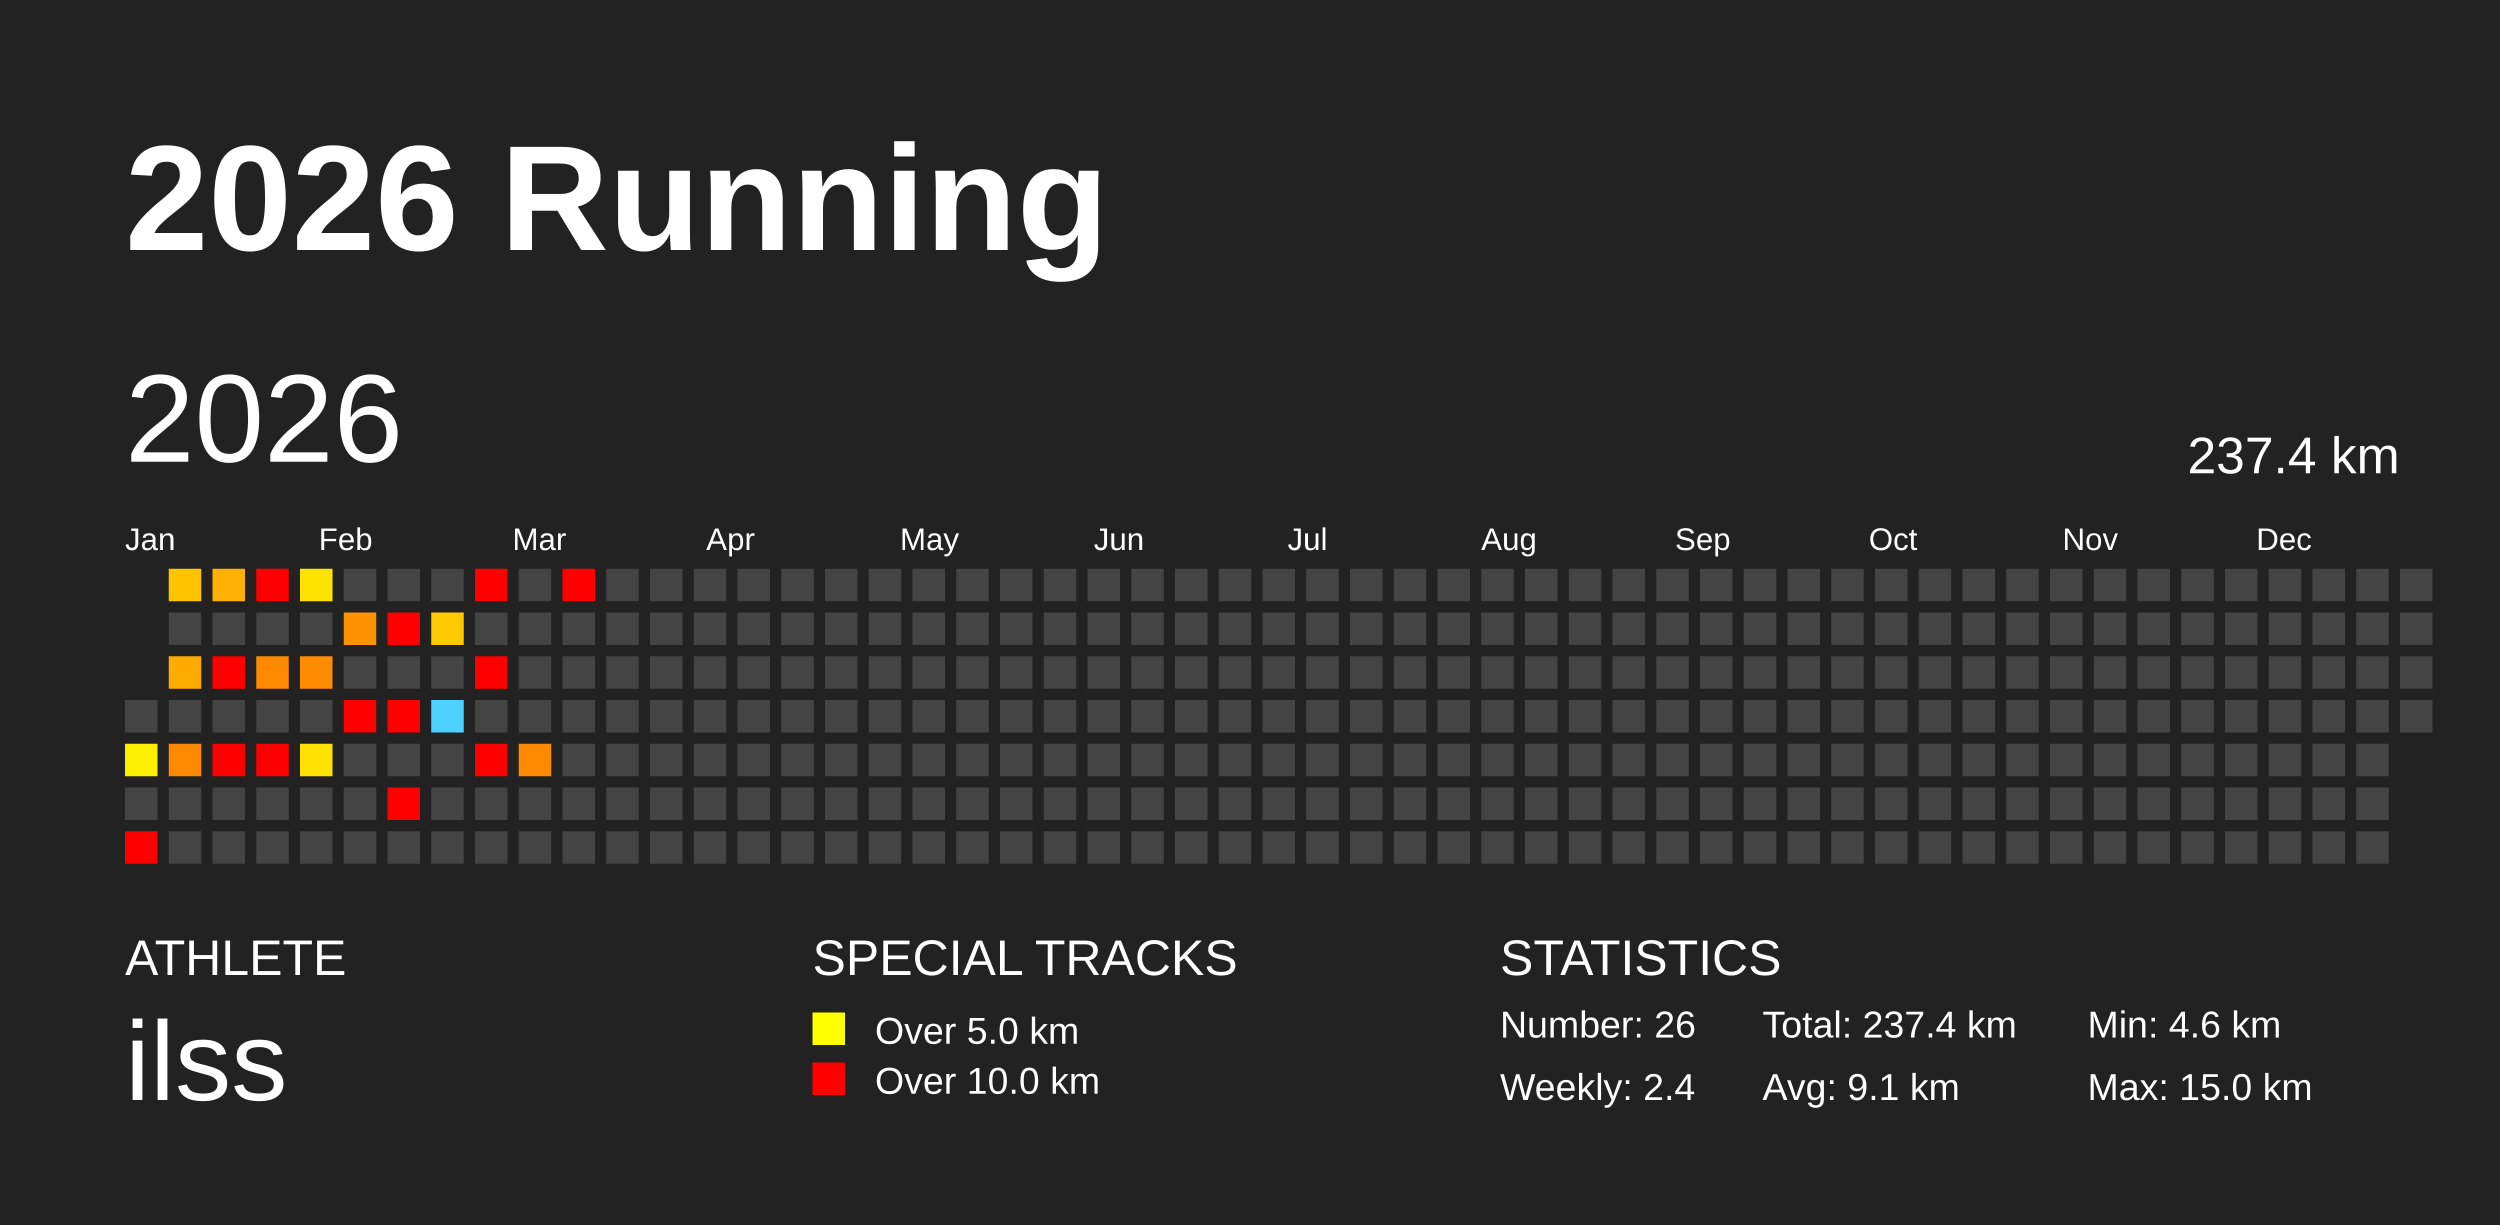
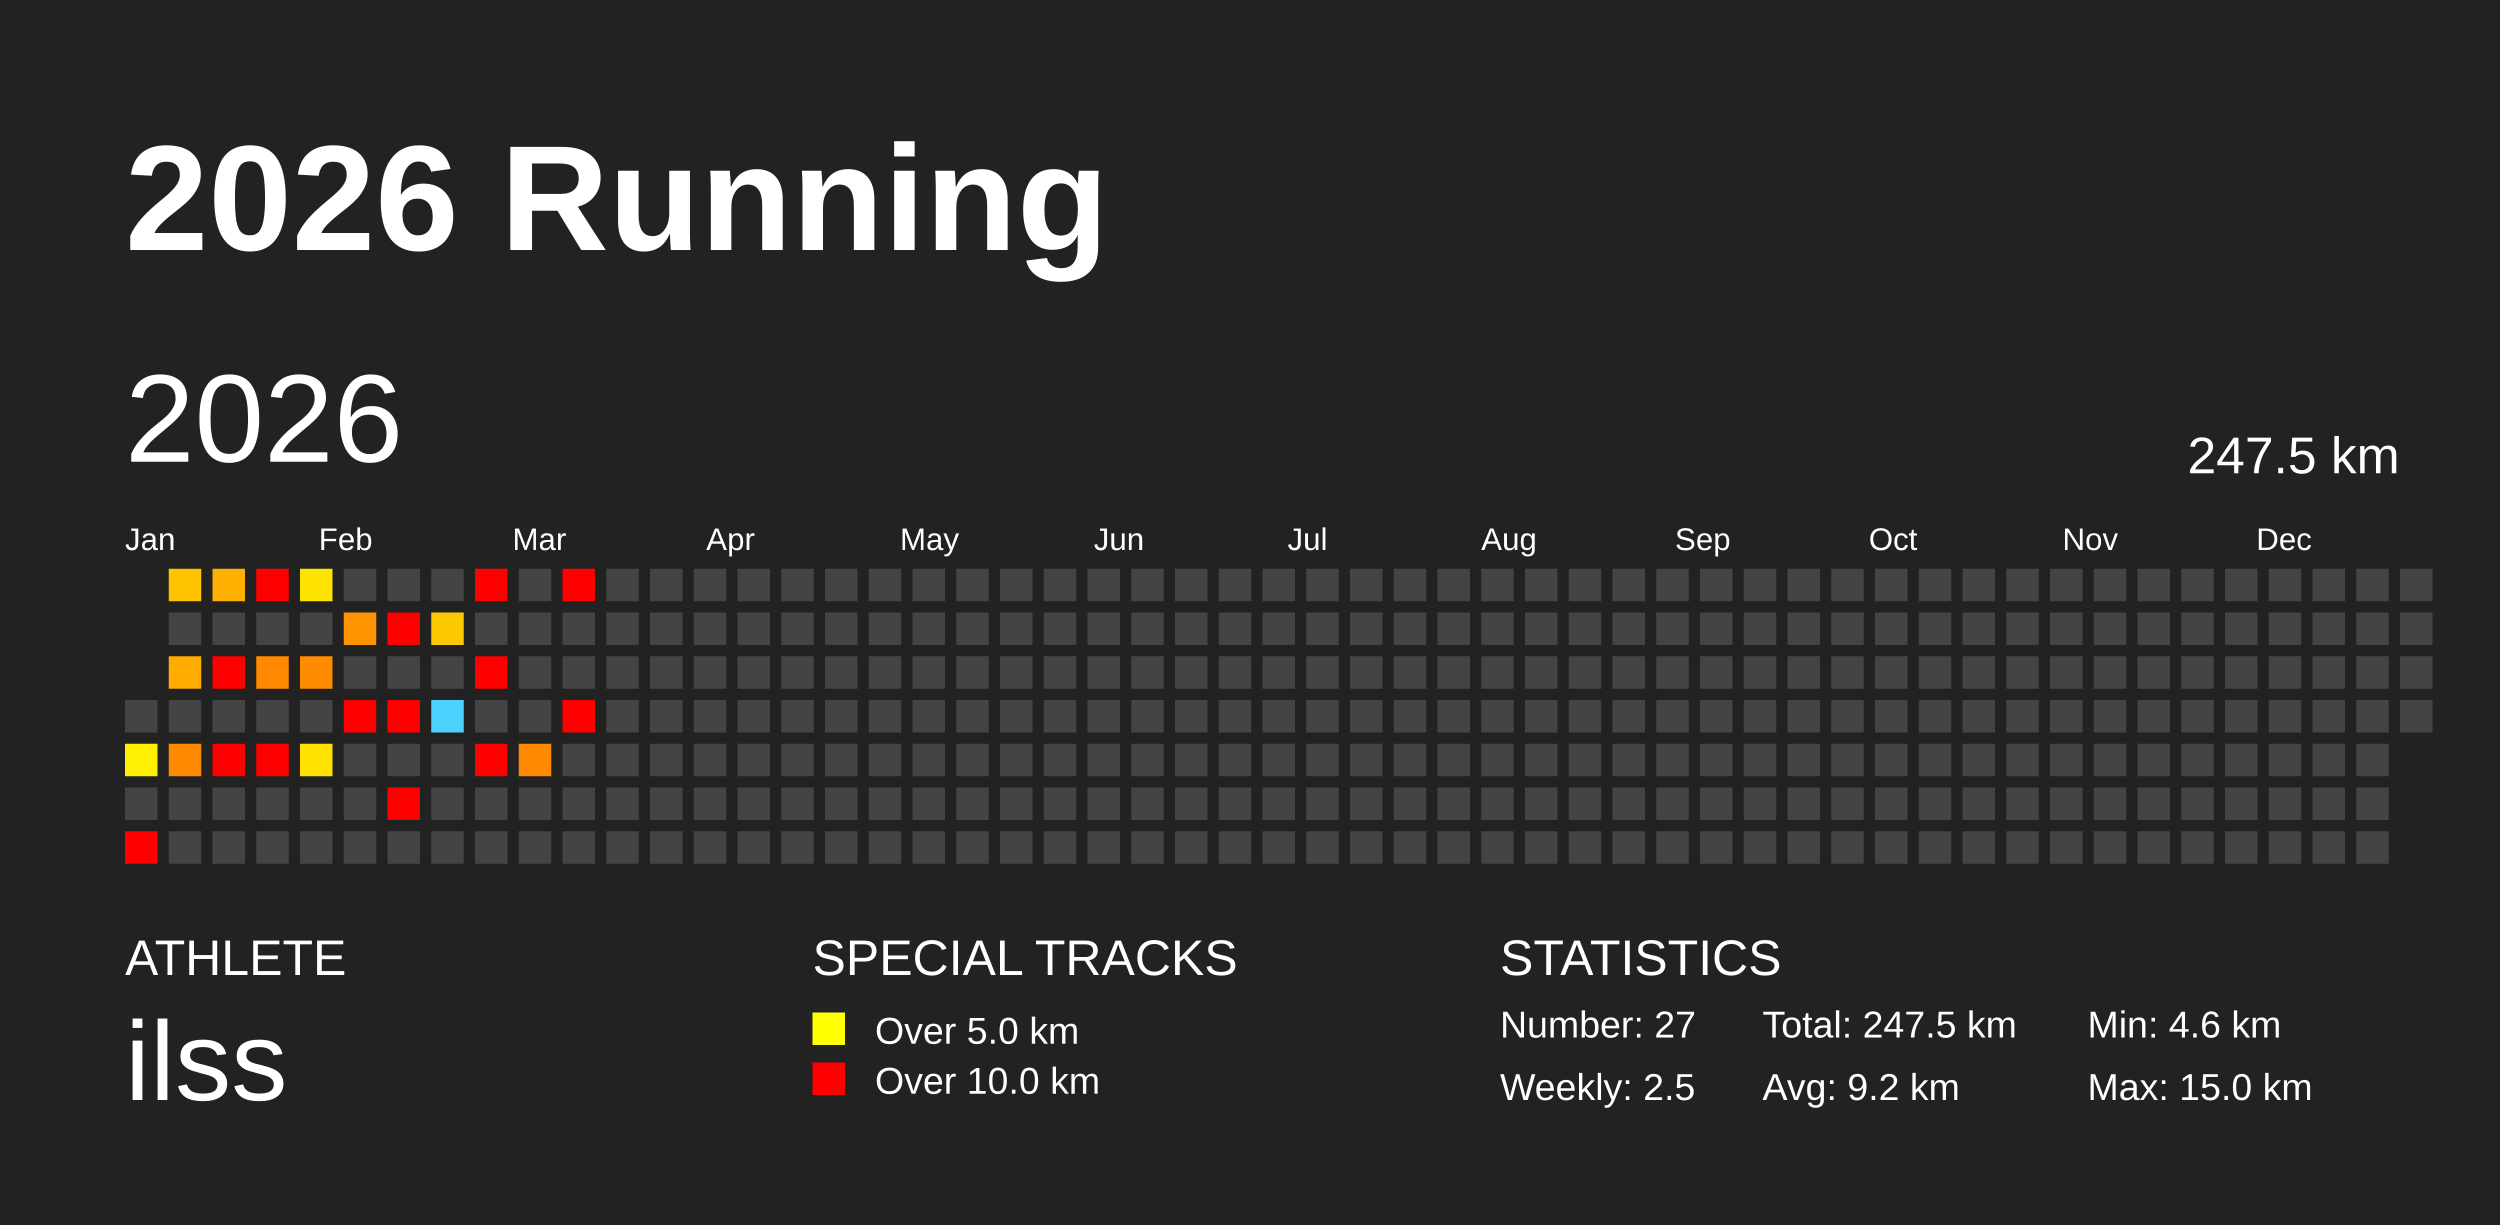
<svg xmlns="http://www.w3.org/2000/svg" baseProfile="full" height="98mm" version="1.1" viewBox="0,0,200,98" width="200mm">
  <defs />
  <rect fill="#222222" height="98" width="200" x="0" y="0" />
  <text fill="#FFFFFF" style="font-size:12px; font-family:Arial; font-weight:bold;" x="10" y="20">2026 Running</text>
  <text fill="#FFFFFF" style="font-size:4px; font-family:Arial" x="10" y="78">ATHLETE</text>
  <text fill="#FFFFFF" style="font-size:9px; font-family:Arial" x="10" y="88">ilss</text>
  <text fill="#FFFFFF" style="font-size:4px; font-family:Arial" x="65" y="78">SPECIAL TRACKS</text>
  <rect fill="yellow" height="2.6" width="2.6" x="65" y="81" />
  <text fill="#FFFFFF" style="font-size:3px; font-family:Arial" x="70" y="83.5">Over 5.0 km</text>
  <rect fill="red" height="2.6" width="2.6" x="65" y="85" />
  <text fill="#FFFFFF" style="font-size:3px; font-family:Arial" x="70" y="87.5">Over 10.0 km</text>
  <text fill="#FFFFFF" style="font-size:4px; font-family:Arial" x="120" y="78">STATISTICS</text>
-   <text fill="#FFFFFF" style="font-size:3px; font-family:Arial" x="120" y="83">Number: 26</text>
-   <text fill="#FFFFFF" style="font-size:3px; font-family:Arial" x="120" y="88">Weekly: 2.4</text>
-   <text fill="#FFFFFF" style="font-size:3px; font-family:Arial" x="141" y="83">Total: 237.4 km</text>
-   <text fill="#FFFFFF" style="font-size:3px; font-family:Arial" x="141" y="88">Avg: 9.1 km</text>
+   <text fill="#FFFFFF" style="font-size:3px; font-family:Arial" x="120" y="83">Number: 27</text>
+   <text fill="#FFFFFF" style="font-size:3px; font-family:Arial" x="120" y="88">Weekly: 2.5</text>
+   <text fill="#FFFFFF" style="font-size:3px; font-family:Arial" x="141" y="83">Total: 247.5 km</text>
+   <text fill="#FFFFFF" style="font-size:3px; font-family:Arial" x="141" y="88">Avg: 9.2 km</text>
  <text fill="#FFFFFF" style="font-size:3px; font-family:Arial" x="167" y="83">Min: 4.6 km</text>
  <text fill="#FFFFFF" style="font-size:3px; font-family:Arial" x="167" y="88">Max: 15.0 km</text>
  <text dominant-baseline="hanging" fill="#FFFFFF" style="font-size:10.0px; font-family:Arial;" x="10" y="30">2026</text>
-   <text dominant-baseline="hanging" fill="#FFFFFF" style="font-size:4.125px; font-family:Arial;" x="175" y="35">237.4 km</text>
+   <text dominant-baseline="hanging" fill="#FFFFFF" style="font-size:4.125px; font-family:Arial;" x="175" y="35">247.5 km</text>
  <text fill="#FFFFFF" style="font-size:2.5px; font-family:Arial" x="10.0" y="44">Jan</text>
  <text fill="#FFFFFF" style="font-size:2.5px; font-family:Arial" x="25.5" y="44">Feb</text>
  <text fill="#FFFFFF" style="font-size:2.5px; font-family:Arial" x="41.0" y="44">Mar</text>
  <text fill="#FFFFFF" style="font-size:2.5px; font-family:Arial" x="56.5" y="44">Apr</text>
  <text fill="#FFFFFF" style="font-size:2.5px; font-family:Arial" x="72.0" y="44">May</text>
  <text fill="#FFFFFF" style="font-size:2.5px; font-family:Arial" x="87.5" y="44">Jun</text>
  <text fill="#FFFFFF" style="font-size:2.5px; font-family:Arial" x="103.0" y="44">Jul</text>
  <text fill="#FFFFFF" style="font-size:2.5px; font-family:Arial" x="118.5" y="44">Aug</text>
  <text fill="#FFFFFF" style="font-size:2.5px; font-family:Arial" x="134.0" y="44">Sep</text>
  <text fill="#FFFFFF" style="font-size:2.5px; font-family:Arial" x="149.5" y="44">Oct</text>
  <text fill="#FFFFFF" style="font-size:2.5px; font-family:Arial" x="165.0" y="44">Nov</text>
  <text fill="#FFFFFF" style="font-size:2.5px; font-family:Arial" x="180.5" y="44">Dec</text>
  <rect fill="#444444" height="2.6" width="2.6" x="10.0" y="56.0" />
  <rect fill="#ffef00" height="2.6" width="2.6" x="10.0" y="59.5" />
  <rect fill="#444444" height="2.6" width="2.6" x="10.0" y="63.0" />
  <rect fill="red" height="2.6" width="2.6" x="10.0" y="66.5" />
  <rect fill="#ffc300" height="2.6" width="2.6" x="13.5" y="45.5" />
  <rect fill="#444444" height="2.6" width="2.6" x="13.5" y="49.0" />
  <rect fill="#ffab00" height="2.6" width="2.6" x="13.5" y="52.5" />
  <rect fill="#444444" height="2.6" width="2.6" x="13.5" y="56.0" />
  <rect fill="#ff8a00" height="2.6" width="2.6" x="13.5" y="59.5" />
  <rect fill="#444444" height="2.6" width="2.6" x="13.5" y="63.0" />
  <rect fill="#444444" height="2.6" width="2.6" x="13.5" y="66.5" />
  <rect fill="#ffb000" height="2.6" width="2.6" x="17.0" y="45.5" />
  <rect fill="#444444" height="2.6" width="2.6" x="17.0" y="49.0" />
  <rect fill="red" height="2.6" width="2.6" x="17.0" y="52.5" />
  <rect fill="#444444" height="2.6" width="2.6" x="17.0" y="56.0" />
  <rect fill="red" height="2.6" width="2.6" x="17.0" y="59.5" />
  <rect fill="#444444" height="2.6" width="2.6" x="17.0" y="63.0" />
  <rect fill="#444444" height="2.6" width="2.6" x="17.0" y="66.5" />
  <rect fill="red" height="2.6" width="2.6" x="20.5" y="45.5" />
  <rect fill="#444444" height="2.6" width="2.6" x="20.5" y="49.0" />
  <rect fill="#ff8900" height="2.6" width="2.6" x="20.5" y="52.5" />
  <rect fill="#444444" height="2.6" width="2.6" x="20.5" y="56.0" />
  <rect fill="red" height="2.6" width="2.6" x="20.5" y="59.5" />
  <rect fill="#444444" height="2.6" width="2.6" x="20.5" y="63.0" />
  <rect fill="#444444" height="2.6" width="2.6" x="20.5" y="66.5" />
  <rect fill="#ffe300" height="2.6" width="2.6" x="24.0" y="45.5" />
  <rect fill="#444444" height="2.6" width="2.6" x="24.0" y="49.0" />
  <rect fill="#ff8b00" height="2.6" width="2.6" x="24.0" y="52.5" />
  <rect fill="#444444" height="2.6" width="2.6" x="24.0" y="56.0" />
  <rect fill="#ffe100" height="2.6" width="2.6" x="24.0" y="59.5" />
  <rect fill="#444444" height="2.6" width="2.6" x="24.0" y="63.0" />
  <rect fill="#444444" height="2.6" width="2.6" x="24.0" y="66.5" />
  <rect fill="#444444" height="2.6" width="2.6" x="27.5" y="45.5" />
  <rect fill="#ff9300" height="2.6" width="2.6" x="27.5" y="49.0" />
  <rect fill="#444444" height="2.6" width="2.6" x="27.5" y="52.5" />
  <rect fill="red" height="2.6" width="2.6" x="27.5" y="56.0" />
  <rect fill="#444444" height="2.6" width="2.6" x="27.5" y="59.5" />
  <rect fill="#444444" height="2.6" width="2.6" x="27.5" y="63.0" />
  <rect fill="#444444" height="2.6" width="2.6" x="27.5" y="66.5" />
  <rect fill="#444444" height="2.6" width="2.6" x="31.0" y="45.5" />
  <rect fill="red" height="2.6" width="2.6" x="31.0" y="49.0" />
  <rect fill="#444444" height="2.6" width="2.6" x="31.0" y="52.5" />
  <rect fill="red" height="2.6" width="2.6" x="31.0" y="56.0" />
  <rect fill="#444444" height="2.6" width="2.6" x="31.0" y="59.5" />
  <rect fill="red" height="2.6" width="2.6" x="31.0" y="63.0" />
  <rect fill="#444444" height="2.6" width="2.6" x="31.0" y="66.5" />
  <rect fill="#444444" height="2.6" width="2.6" x="34.5" y="45.5" />
  <rect fill="#ffc900" height="2.6" width="2.6" x="34.5" y="49.0" />
  <rect fill="#444444" height="2.6" width="2.6" x="34.5" y="52.5" />
  <rect fill="#4dd2ff" height="2.6" width="2.6" x="34.5" y="56.0" />
  <rect fill="#444444" height="2.6" width="2.6" x="34.5" y="59.5" />
  <rect fill="#444444" height="2.6" width="2.6" x="34.5" y="63.0" />
  <rect fill="#444444" height="2.6" width="2.6" x="34.5" y="66.5" />
  <rect fill="red" height="2.6" width="2.6" x="38.0" y="45.5" />
  <rect fill="#444444" height="2.6" width="2.6" x="38.0" y="49.0" />
  <rect fill="red" height="2.6" width="2.6" x="38.0" y="52.5" />
  <rect fill="#444444" height="2.6" width="2.6" x="38.0" y="56.0" />
  <rect fill="red" height="2.6" width="2.6" x="38.0" y="59.5" />
  <rect fill="#444444" height="2.6" width="2.6" x="38.0" y="63.0" />
  <rect fill="#444444" height="2.6" width="2.6" x="38.0" y="66.5" />
  <rect fill="#444444" height="2.6" width="2.6" x="41.5" y="45.5" />
  <rect fill="#444444" height="2.6" width="2.6" x="41.5" y="49.0" />
  <rect fill="#444444" height="2.6" width="2.6" x="41.5" y="52.5" />
  <rect fill="#444444" height="2.6" width="2.6" x="41.5" y="56.0" />
  <rect fill="#ff8900" height="2.6" width="2.6" x="41.5" y="59.5" />
  <rect fill="#444444" height="2.6" width="2.6" x="41.5" y="63.0" />
  <rect fill="#444444" height="2.6" width="2.6" x="41.5" y="66.5" />
  <rect fill="red" height="2.6" width="2.6" x="45.0" y="45.5" />
  <rect fill="#444444" height="2.6" width="2.6" x="45.0" y="49.0" />
  <rect fill="#444444" height="2.6" width="2.6" x="45.0" y="52.5" />
-   <rect fill="#444444" height="2.6" width="2.6" x="45.0" y="56.0" />
+   <rect fill="red" height="2.6" width="2.6" x="45.0" y="56.0" />
  <rect fill="#444444" height="2.6" width="2.6" x="45.0" y="59.5" />
  <rect fill="#444444" height="2.6" width="2.6" x="45.0" y="63.0" />
  <rect fill="#444444" height="2.6" width="2.6" x="45.0" y="66.5" />
  <rect fill="#444444" height="2.6" width="2.6" x="48.5" y="45.5" />
  <rect fill="#444444" height="2.6" width="2.6" x="48.5" y="49.0" />
  <rect fill="#444444" height="2.6" width="2.6" x="48.5" y="52.5" />
  <rect fill="#444444" height="2.6" width="2.6" x="48.5" y="56.0" />
  <rect fill="#444444" height="2.6" width="2.6" x="48.5" y="59.5" />
  <rect fill="#444444" height="2.6" width="2.6" x="48.5" y="63.0" />
  <rect fill="#444444" height="2.6" width="2.6" x="48.5" y="66.5" />
  <rect fill="#444444" height="2.6" width="2.6" x="52.0" y="45.5" />
  <rect fill="#444444" height="2.6" width="2.6" x="52.0" y="49.0" />
  <rect fill="#444444" height="2.6" width="2.6" x="52.0" y="52.5" />
  <rect fill="#444444" height="2.6" width="2.6" x="52.0" y="56.0" />
  <rect fill="#444444" height="2.6" width="2.6" x="52.0" y="59.5" />
  <rect fill="#444444" height="2.6" width="2.6" x="52.0" y="63.0" />
  <rect fill="#444444" height="2.6" width="2.6" x="52.0" y="66.5" />
  <rect fill="#444444" height="2.6" width="2.6" x="55.5" y="45.5" />
  <rect fill="#444444" height="2.6" width="2.6" x="55.5" y="49.0" />
  <rect fill="#444444" height="2.6" width="2.6" x="55.5" y="52.5" />
  <rect fill="#444444" height="2.6" width="2.6" x="55.5" y="56.0" />
  <rect fill="#444444" height="2.6" width="2.6" x="55.5" y="59.5" />
  <rect fill="#444444" height="2.6" width="2.6" x="55.5" y="63.0" />
  <rect fill="#444444" height="2.6" width="2.6" x="55.5" y="66.5" />
  <rect fill="#444444" height="2.6" width="2.6" x="59.0" y="45.5" />
  <rect fill="#444444" height="2.6" width="2.6" x="59.0" y="49.0" />
  <rect fill="#444444" height="2.6" width="2.6" x="59.0" y="52.5" />
  <rect fill="#444444" height="2.6" width="2.6" x="59.0" y="56.0" />
  <rect fill="#444444" height="2.6" width="2.6" x="59.0" y="59.5" />
  <rect fill="#444444" height="2.6" width="2.6" x="59.0" y="63.0" />
  <rect fill="#444444" height="2.6" width="2.6" x="59.0" y="66.5" />
  <rect fill="#444444" height="2.6" width="2.6" x="62.5" y="45.5" />
  <rect fill="#444444" height="2.6" width="2.6" x="62.5" y="49.0" />
  <rect fill="#444444" height="2.6" width="2.6" x="62.5" y="52.5" />
  <rect fill="#444444" height="2.6" width="2.6" x="62.5" y="56.0" />
  <rect fill="#444444" height="2.6" width="2.6" x="62.5" y="59.5" />
  <rect fill="#444444" height="2.6" width="2.6" x="62.5" y="63.0" />
  <rect fill="#444444" height="2.6" width="2.6" x="62.5" y="66.5" />
  <rect fill="#444444" height="2.6" width="2.6" x="66.0" y="45.5" />
  <rect fill="#444444" height="2.6" width="2.6" x="66.0" y="49.0" />
  <rect fill="#444444" height="2.6" width="2.6" x="66.0" y="52.5" />
  <rect fill="#444444" height="2.6" width="2.6" x="66.0" y="56.0" />
  <rect fill="#444444" height="2.6" width="2.6" x="66.0" y="59.5" />
  <rect fill="#444444" height="2.6" width="2.6" x="66.0" y="63.0" />
  <rect fill="#444444" height="2.6" width="2.6" x="66.0" y="66.5" />
  <rect fill="#444444" height="2.6" width="2.6" x="69.5" y="45.5" />
  <rect fill="#444444" height="2.6" width="2.6" x="69.5" y="49.0" />
  <rect fill="#444444" height="2.6" width="2.6" x="69.5" y="52.5" />
  <rect fill="#444444" height="2.6" width="2.6" x="69.5" y="56.0" />
  <rect fill="#444444" height="2.6" width="2.6" x="69.5" y="59.5" />
  <rect fill="#444444" height="2.6" width="2.6" x="69.5" y="63.0" />
  <rect fill="#444444" height="2.6" width="2.6" x="69.5" y="66.5" />
  <rect fill="#444444" height="2.6" width="2.6" x="73.0" y="45.5" />
  <rect fill="#444444" height="2.6" width="2.6" x="73.0" y="49.0" />
  <rect fill="#444444" height="2.6" width="2.6" x="73.0" y="52.5" />
  <rect fill="#444444" height="2.6" width="2.6" x="73.0" y="56.0" />
  <rect fill="#444444" height="2.6" width="2.6" x="73.0" y="59.5" />
  <rect fill="#444444" height="2.6" width="2.6" x="73.0" y="63.0" />
  <rect fill="#444444" height="2.6" width="2.6" x="73.0" y="66.5" />
  <rect fill="#444444" height="2.6" width="2.6" x="76.5" y="45.5" />
  <rect fill="#444444" height="2.6" width="2.6" x="76.5" y="49.0" />
  <rect fill="#444444" height="2.6" width="2.6" x="76.5" y="52.5" />
  <rect fill="#444444" height="2.6" width="2.6" x="76.5" y="56.0" />
  <rect fill="#444444" height="2.6" width="2.6" x="76.5" y="59.5" />
  <rect fill="#444444" height="2.6" width="2.6" x="76.5" y="63.0" />
  <rect fill="#444444" height="2.6" width="2.6" x="76.5" y="66.5" />
  <rect fill="#444444" height="2.6" width="2.6" x="80.0" y="45.5" />
  <rect fill="#444444" height="2.6" width="2.6" x="80.0" y="49.0" />
  <rect fill="#444444" height="2.6" width="2.6" x="80.0" y="52.5" />
  <rect fill="#444444" height="2.6" width="2.6" x="80.0" y="56.0" />
  <rect fill="#444444" height="2.6" width="2.6" x="80.0" y="59.5" />
  <rect fill="#444444" height="2.6" width="2.6" x="80.0" y="63.0" />
  <rect fill="#444444" height="2.6" width="2.6" x="80.0" y="66.5" />
  <rect fill="#444444" height="2.6" width="2.6" x="83.5" y="45.5" />
  <rect fill="#444444" height="2.6" width="2.6" x="83.5" y="49.0" />
  <rect fill="#444444" height="2.6" width="2.6" x="83.5" y="52.5" />
  <rect fill="#444444" height="2.6" width="2.6" x="83.5" y="56.0" />
  <rect fill="#444444" height="2.6" width="2.6" x="83.5" y="59.5" />
  <rect fill="#444444" height="2.6" width="2.6" x="83.5" y="63.0" />
  <rect fill="#444444" height="2.6" width="2.6" x="83.5" y="66.5" />
  <rect fill="#444444" height="2.6" width="2.6" x="87.0" y="45.5" />
  <rect fill="#444444" height="2.6" width="2.6" x="87.0" y="49.0" />
  <rect fill="#444444" height="2.6" width="2.6" x="87.0" y="52.5" />
  <rect fill="#444444" height="2.6" width="2.6" x="87.0" y="56.0" />
  <rect fill="#444444" height="2.6" width="2.6" x="87.0" y="59.5" />
  <rect fill="#444444" height="2.6" width="2.6" x="87.0" y="63.0" />
  <rect fill="#444444" height="2.6" width="2.6" x="87.0" y="66.5" />
  <rect fill="#444444" height="2.6" width="2.6" x="90.5" y="45.5" />
  <rect fill="#444444" height="2.6" width="2.6" x="90.5" y="49.0" />
  <rect fill="#444444" height="2.6" width="2.6" x="90.5" y="52.5" />
  <rect fill="#444444" height="2.6" width="2.6" x="90.5" y="56.0" />
  <rect fill="#444444" height="2.6" width="2.6" x="90.5" y="59.5" />
  <rect fill="#444444" height="2.6" width="2.6" x="90.5" y="63.0" />
  <rect fill="#444444" height="2.6" width="2.6" x="90.5" y="66.5" />
  <rect fill="#444444" height="2.6" width="2.6" x="94.0" y="45.5" />
  <rect fill="#444444" height="2.6" width="2.6" x="94.0" y="49.0" />
  <rect fill="#444444" height="2.6" width="2.6" x="94.0" y="52.5" />
  <rect fill="#444444" height="2.6" width="2.6" x="94.0" y="56.0" />
  <rect fill="#444444" height="2.6" width="2.6" x="94.0" y="59.5" />
  <rect fill="#444444" height="2.6" width="2.6" x="94.0" y="63.0" />
  <rect fill="#444444" height="2.6" width="2.6" x="94.0" y="66.5" />
  <rect fill="#444444" height="2.6" width="2.6" x="97.5" y="45.5" />
  <rect fill="#444444" height="2.6" width="2.6" x="97.5" y="49.0" />
  <rect fill="#444444" height="2.6" width="2.6" x="97.5" y="52.5" />
  <rect fill="#444444" height="2.6" width="2.6" x="97.5" y="56.0" />
  <rect fill="#444444" height="2.6" width="2.6" x="97.5" y="59.5" />
  <rect fill="#444444" height="2.6" width="2.6" x="97.5" y="63.0" />
  <rect fill="#444444" height="2.6" width="2.6" x="97.5" y="66.5" />
  <rect fill="#444444" height="2.6" width="2.6" x="101.0" y="45.5" />
  <rect fill="#444444" height="2.6" width="2.6" x="101.0" y="49.0" />
  <rect fill="#444444" height="2.6" width="2.6" x="101.0" y="52.5" />
  <rect fill="#444444" height="2.6" width="2.6" x="101.0" y="56.0" />
  <rect fill="#444444" height="2.6" width="2.6" x="101.0" y="59.5" />
  <rect fill="#444444" height="2.6" width="2.6" x="101.0" y="63.0" />
  <rect fill="#444444" height="2.6" width="2.6" x="101.0" y="66.5" />
  <rect fill="#444444" height="2.6" width="2.6" x="104.5" y="45.5" />
  <rect fill="#444444" height="2.6" width="2.6" x="104.5" y="49.0" />
  <rect fill="#444444" height="2.6" width="2.6" x="104.5" y="52.5" />
  <rect fill="#444444" height="2.6" width="2.6" x="104.5" y="56.0" />
  <rect fill="#444444" height="2.6" width="2.6" x="104.5" y="59.5" />
  <rect fill="#444444" height="2.6" width="2.6" x="104.5" y="63.0" />
  <rect fill="#444444" height="2.6" width="2.6" x="104.5" y="66.5" />
  <rect fill="#444444" height="2.6" width="2.6" x="108.0" y="45.5" />
  <rect fill="#444444" height="2.6" width="2.6" x="108.0" y="49.0" />
  <rect fill="#444444" height="2.6" width="2.6" x="108.0" y="52.5" />
  <rect fill="#444444" height="2.6" width="2.6" x="108.0" y="56.0" />
  <rect fill="#444444" height="2.6" width="2.6" x="108.0" y="59.5" />
  <rect fill="#444444" height="2.6" width="2.6" x="108.0" y="63.0" />
  <rect fill="#444444" height="2.6" width="2.6" x="108.0" y="66.5" />
  <rect fill="#444444" height="2.6" width="2.6" x="111.5" y="45.5" />
  <rect fill="#444444" height="2.6" width="2.6" x="111.5" y="49.0" />
  <rect fill="#444444" height="2.6" width="2.6" x="111.5" y="52.5" />
  <rect fill="#444444" height="2.6" width="2.6" x="111.5" y="56.0" />
  <rect fill="#444444" height="2.6" width="2.6" x="111.5" y="59.5" />
  <rect fill="#444444" height="2.6" width="2.6" x="111.5" y="63.0" />
  <rect fill="#444444" height="2.6" width="2.6" x="111.5" y="66.5" />
  <rect fill="#444444" height="2.6" width="2.6" x="115.0" y="45.5" />
  <rect fill="#444444" height="2.6" width="2.6" x="115.0" y="49.0" />
  <rect fill="#444444" height="2.6" width="2.6" x="115.0" y="52.5" />
  <rect fill="#444444" height="2.6" width="2.6" x="115.0" y="56.0" />
  <rect fill="#444444" height="2.6" width="2.6" x="115.0" y="59.5" />
  <rect fill="#444444" height="2.6" width="2.6" x="115.0" y="63.0" />
  <rect fill="#444444" height="2.6" width="2.6" x="115.0" y="66.5" />
  <rect fill="#444444" height="2.6" width="2.6" x="118.5" y="45.5" />
  <rect fill="#444444" height="2.6" width="2.6" x="118.5" y="49.0" />
  <rect fill="#444444" height="2.6" width="2.6" x="118.5" y="52.5" />
  <rect fill="#444444" height="2.6" width="2.6" x="118.5" y="56.0" />
  <rect fill="#444444" height="2.6" width="2.6" x="118.5" y="59.5" />
  <rect fill="#444444" height="2.6" width="2.6" x="118.5" y="63.0" />
  <rect fill="#444444" height="2.6" width="2.6" x="118.5" y="66.5" />
  <rect fill="#444444" height="2.6" width="2.6" x="122.0" y="45.5" />
  <rect fill="#444444" height="2.6" width="2.6" x="122.0" y="49.0" />
  <rect fill="#444444" height="2.6" width="2.6" x="122.0" y="52.5" />
  <rect fill="#444444" height="2.6" width="2.6" x="122.0" y="56.0" />
  <rect fill="#444444" height="2.6" width="2.6" x="122.0" y="59.5" />
  <rect fill="#444444" height="2.6" width="2.6" x="122.0" y="63.0" />
  <rect fill="#444444" height="2.6" width="2.6" x="122.0" y="66.5" />
  <rect fill="#444444" height="2.6" width="2.6" x="125.5" y="45.5" />
  <rect fill="#444444" height="2.6" width="2.6" x="125.5" y="49.0" />
  <rect fill="#444444" height="2.6" width="2.6" x="125.5" y="52.5" />
  <rect fill="#444444" height="2.6" width="2.6" x="125.5" y="56.0" />
  <rect fill="#444444" height="2.6" width="2.6" x="125.5" y="59.5" />
  <rect fill="#444444" height="2.6" width="2.6" x="125.5" y="63.0" />
  <rect fill="#444444" height="2.6" width="2.6" x="125.5" y="66.5" />
  <rect fill="#444444" height="2.6" width="2.6" x="129.0" y="45.5" />
  <rect fill="#444444" height="2.6" width="2.6" x="129.0" y="49.0" />
  <rect fill="#444444" height="2.6" width="2.6" x="129.0" y="52.5" />
  <rect fill="#444444" height="2.6" width="2.6" x="129.0" y="56.0" />
  <rect fill="#444444" height="2.6" width="2.6" x="129.0" y="59.5" />
  <rect fill="#444444" height="2.6" width="2.6" x="129.0" y="63.0" />
  <rect fill="#444444" height="2.6" width="2.6" x="129.0" y="66.5" />
  <rect fill="#444444" height="2.6" width="2.6" x="132.5" y="45.5" />
  <rect fill="#444444" height="2.6" width="2.6" x="132.5" y="49.0" />
  <rect fill="#444444" height="2.6" width="2.6" x="132.5" y="52.5" />
  <rect fill="#444444" height="2.6" width="2.6" x="132.5" y="56.0" />
  <rect fill="#444444" height="2.6" width="2.6" x="132.5" y="59.5" />
  <rect fill="#444444" height="2.6" width="2.6" x="132.5" y="63.0" />
  <rect fill="#444444" height="2.6" width="2.6" x="132.5" y="66.5" />
  <rect fill="#444444" height="2.6" width="2.6" x="136.0" y="45.5" />
  <rect fill="#444444" height="2.6" width="2.6" x="136.0" y="49.0" />
  <rect fill="#444444" height="2.6" width="2.6" x="136.0" y="52.5" />
  <rect fill="#444444" height="2.6" width="2.6" x="136.0" y="56.0" />
  <rect fill="#444444" height="2.6" width="2.6" x="136.0" y="59.5" />
  <rect fill="#444444" height="2.6" width="2.6" x="136.0" y="63.0" />
  <rect fill="#444444" height="2.6" width="2.6" x="136.0" y="66.5" />
  <rect fill="#444444" height="2.6" width="2.6" x="139.5" y="45.5" />
  <rect fill="#444444" height="2.6" width="2.6" x="139.5" y="49.0" />
  <rect fill="#444444" height="2.6" width="2.6" x="139.5" y="52.5" />
  <rect fill="#444444" height="2.6" width="2.6" x="139.5" y="56.0" />
  <rect fill="#444444" height="2.6" width="2.6" x="139.5" y="59.5" />
  <rect fill="#444444" height="2.6" width="2.6" x="139.5" y="63.0" />
  <rect fill="#444444" height="2.6" width="2.6" x="139.5" y="66.5" />
  <rect fill="#444444" height="2.6" width="2.6" x="143.0" y="45.5" />
  <rect fill="#444444" height="2.6" width="2.6" x="143.0" y="49.0" />
  <rect fill="#444444" height="2.6" width="2.6" x="143.0" y="52.5" />
  <rect fill="#444444" height="2.6" width="2.6" x="143.0" y="56.0" />
  <rect fill="#444444" height="2.6" width="2.6" x="143.0" y="59.5" />
  <rect fill="#444444" height="2.6" width="2.6" x="143.0" y="63.0" />
  <rect fill="#444444" height="2.6" width="2.6" x="143.0" y="66.5" />
  <rect fill="#444444" height="2.6" width="2.6" x="146.5" y="45.5" />
  <rect fill="#444444" height="2.6" width="2.6" x="146.5" y="49.0" />
  <rect fill="#444444" height="2.6" width="2.6" x="146.5" y="52.5" />
  <rect fill="#444444" height="2.6" width="2.6" x="146.5" y="56.0" />
  <rect fill="#444444" height="2.6" width="2.6" x="146.5" y="59.5" />
  <rect fill="#444444" height="2.6" width="2.6" x="146.5" y="63.0" />
  <rect fill="#444444" height="2.6" width="2.6" x="146.5" y="66.5" />
  <rect fill="#444444" height="2.6" width="2.6" x="150.0" y="45.5" />
  <rect fill="#444444" height="2.6" width="2.6" x="150.0" y="49.0" />
  <rect fill="#444444" height="2.6" width="2.6" x="150.0" y="52.5" />
  <rect fill="#444444" height="2.6" width="2.6" x="150.0" y="56.0" />
  <rect fill="#444444" height="2.6" width="2.6" x="150.0" y="59.5" />
  <rect fill="#444444" height="2.6" width="2.6" x="150.0" y="63.0" />
  <rect fill="#444444" height="2.6" width="2.6" x="150.0" y="66.5" />
  <rect fill="#444444" height="2.6" width="2.6" x="153.5" y="45.5" />
  <rect fill="#444444" height="2.6" width="2.6" x="153.5" y="49.0" />
  <rect fill="#444444" height="2.6" width="2.6" x="153.5" y="52.5" />
  <rect fill="#444444" height="2.6" width="2.6" x="153.5" y="56.0" />
  <rect fill="#444444" height="2.6" width="2.6" x="153.5" y="59.5" />
  <rect fill="#444444" height="2.6" width="2.6" x="153.5" y="63.0" />
  <rect fill="#444444" height="2.6" width="2.6" x="153.5" y="66.5" />
  <rect fill="#444444" height="2.6" width="2.6" x="157.0" y="45.5" />
  <rect fill="#444444" height="2.6" width="2.6" x="157.0" y="49.0" />
  <rect fill="#444444" height="2.6" width="2.6" x="157.0" y="52.5" />
  <rect fill="#444444" height="2.6" width="2.6" x="157.0" y="56.0" />
  <rect fill="#444444" height="2.6" width="2.6" x="157.0" y="59.5" />
  <rect fill="#444444" height="2.6" width="2.6" x="157.0" y="63.0" />
  <rect fill="#444444" height="2.6" width="2.6" x="157.0" y="66.5" />
  <rect fill="#444444" height="2.6" width="2.6" x="160.5" y="45.5" />
  <rect fill="#444444" height="2.6" width="2.6" x="160.5" y="49.0" />
  <rect fill="#444444" height="2.6" width="2.6" x="160.5" y="52.5" />
  <rect fill="#444444" height="2.6" width="2.6" x="160.5" y="56.0" />
  <rect fill="#444444" height="2.6" width="2.6" x="160.5" y="59.5" />
  <rect fill="#444444" height="2.6" width="2.6" x="160.5" y="63.0" />
  <rect fill="#444444" height="2.6" width="2.6" x="160.5" y="66.5" />
  <rect fill="#444444" height="2.6" width="2.6" x="164.0" y="45.5" />
  <rect fill="#444444" height="2.6" width="2.6" x="164.0" y="49.0" />
  <rect fill="#444444" height="2.6" width="2.6" x="164.0" y="52.5" />
  <rect fill="#444444" height="2.6" width="2.6" x="164.0" y="56.0" />
  <rect fill="#444444" height="2.6" width="2.6" x="164.0" y="59.5" />
  <rect fill="#444444" height="2.6" width="2.6" x="164.0" y="63.0" />
  <rect fill="#444444" height="2.6" width="2.6" x="164.0" y="66.5" />
  <rect fill="#444444" height="2.6" width="2.6" x="167.5" y="45.5" />
  <rect fill="#444444" height="2.6" width="2.6" x="167.5" y="49.0" />
  <rect fill="#444444" height="2.6" width="2.6" x="167.5" y="52.5" />
  <rect fill="#444444" height="2.6" width="2.6" x="167.5" y="56.0" />
  <rect fill="#444444" height="2.6" width="2.6" x="167.5" y="59.5" />
  <rect fill="#444444" height="2.6" width="2.6" x="167.5" y="63.0" />
  <rect fill="#444444" height="2.6" width="2.6" x="167.5" y="66.5" />
  <rect fill="#444444" height="2.6" width="2.6" x="171.0" y="45.5" />
  <rect fill="#444444" height="2.6" width="2.6" x="171.0" y="49.0" />
  <rect fill="#444444" height="2.6" width="2.6" x="171.0" y="52.5" />
  <rect fill="#444444" height="2.6" width="2.6" x="171.0" y="56.0" />
  <rect fill="#444444" height="2.6" width="2.6" x="171.0" y="59.5" />
  <rect fill="#444444" height="2.6" width="2.6" x="171.0" y="63.0" />
  <rect fill="#444444" height="2.6" width="2.6" x="171.0" y="66.5" />
  <rect fill="#444444" height="2.6" width="2.6" x="174.5" y="45.5" />
  <rect fill="#444444" height="2.6" width="2.6" x="174.5" y="49.0" />
  <rect fill="#444444" height="2.6" width="2.6" x="174.5" y="52.5" />
  <rect fill="#444444" height="2.6" width="2.6" x="174.5" y="56.0" />
  <rect fill="#444444" height="2.6" width="2.6" x="174.5" y="59.5" />
  <rect fill="#444444" height="2.6" width="2.6" x="174.5" y="63.0" />
  <rect fill="#444444" height="2.6" width="2.6" x="174.5" y="66.5" />
  <rect fill="#444444" height="2.6" width="2.6" x="178.0" y="45.5" />
  <rect fill="#444444" height="2.6" width="2.6" x="178.0" y="49.0" />
  <rect fill="#444444" height="2.6" width="2.6" x="178.0" y="52.5" />
  <rect fill="#444444" height="2.6" width="2.6" x="178.0" y="56.0" />
  <rect fill="#444444" height="2.6" width="2.6" x="178.0" y="59.5" />
  <rect fill="#444444" height="2.6" width="2.6" x="178.0" y="63.0" />
  <rect fill="#444444" height="2.6" width="2.6" x="178.0" y="66.5" />
  <rect fill="#444444" height="2.6" width="2.6" x="181.5" y="45.5" />
  <rect fill="#444444" height="2.6" width="2.6" x="181.5" y="49.0" />
  <rect fill="#444444" height="2.6" width="2.6" x="181.5" y="52.5" />
  <rect fill="#444444" height="2.6" width="2.6" x="181.5" y="56.0" />
  <rect fill="#444444" height="2.6" width="2.6" x="181.5" y="59.5" />
  <rect fill="#444444" height="2.6" width="2.6" x="181.5" y="63.0" />
  <rect fill="#444444" height="2.6" width="2.6" x="181.5" y="66.5" />
  <rect fill="#444444" height="2.6" width="2.6" x="185.0" y="45.5" />
  <rect fill="#444444" height="2.6" width="2.6" x="185.0" y="49.0" />
  <rect fill="#444444" height="2.6" width="2.6" x="185.0" y="52.5" />
  <rect fill="#444444" height="2.6" width="2.6" x="185.0" y="56.0" />
  <rect fill="#444444" height="2.6" width="2.6" x="185.0" y="59.5" />
  <rect fill="#444444" height="2.6" width="2.6" x="185.0" y="63.0" />
  <rect fill="#444444" height="2.6" width="2.6" x="185.0" y="66.5" />
  <rect fill="#444444" height="2.6" width="2.6" x="188.5" y="45.5" />
  <rect fill="#444444" height="2.6" width="2.6" x="188.5" y="49.0" />
  <rect fill="#444444" height="2.6" width="2.6" x="188.5" y="52.5" />
  <rect fill="#444444" height="2.6" width="2.6" x="188.5" y="56.0" />
  <rect fill="#444444" height="2.6" width="2.6" x="188.5" y="59.5" />
  <rect fill="#444444" height="2.6" width="2.6" x="188.5" y="63.0" />
  <rect fill="#444444" height="2.6" width="2.6" x="188.5" y="66.5" />
  <rect fill="#444444" height="2.6" width="2.6" x="192.0" y="45.5" />
  <rect fill="#444444" height="2.6" width="2.6" x="192.0" y="49.0" />
  <rect fill="#444444" height="2.6" width="2.6" x="192.0" y="52.5" />
  <rect fill="#444444" height="2.6" width="2.6" x="192.0" y="56.0" />
</svg>
